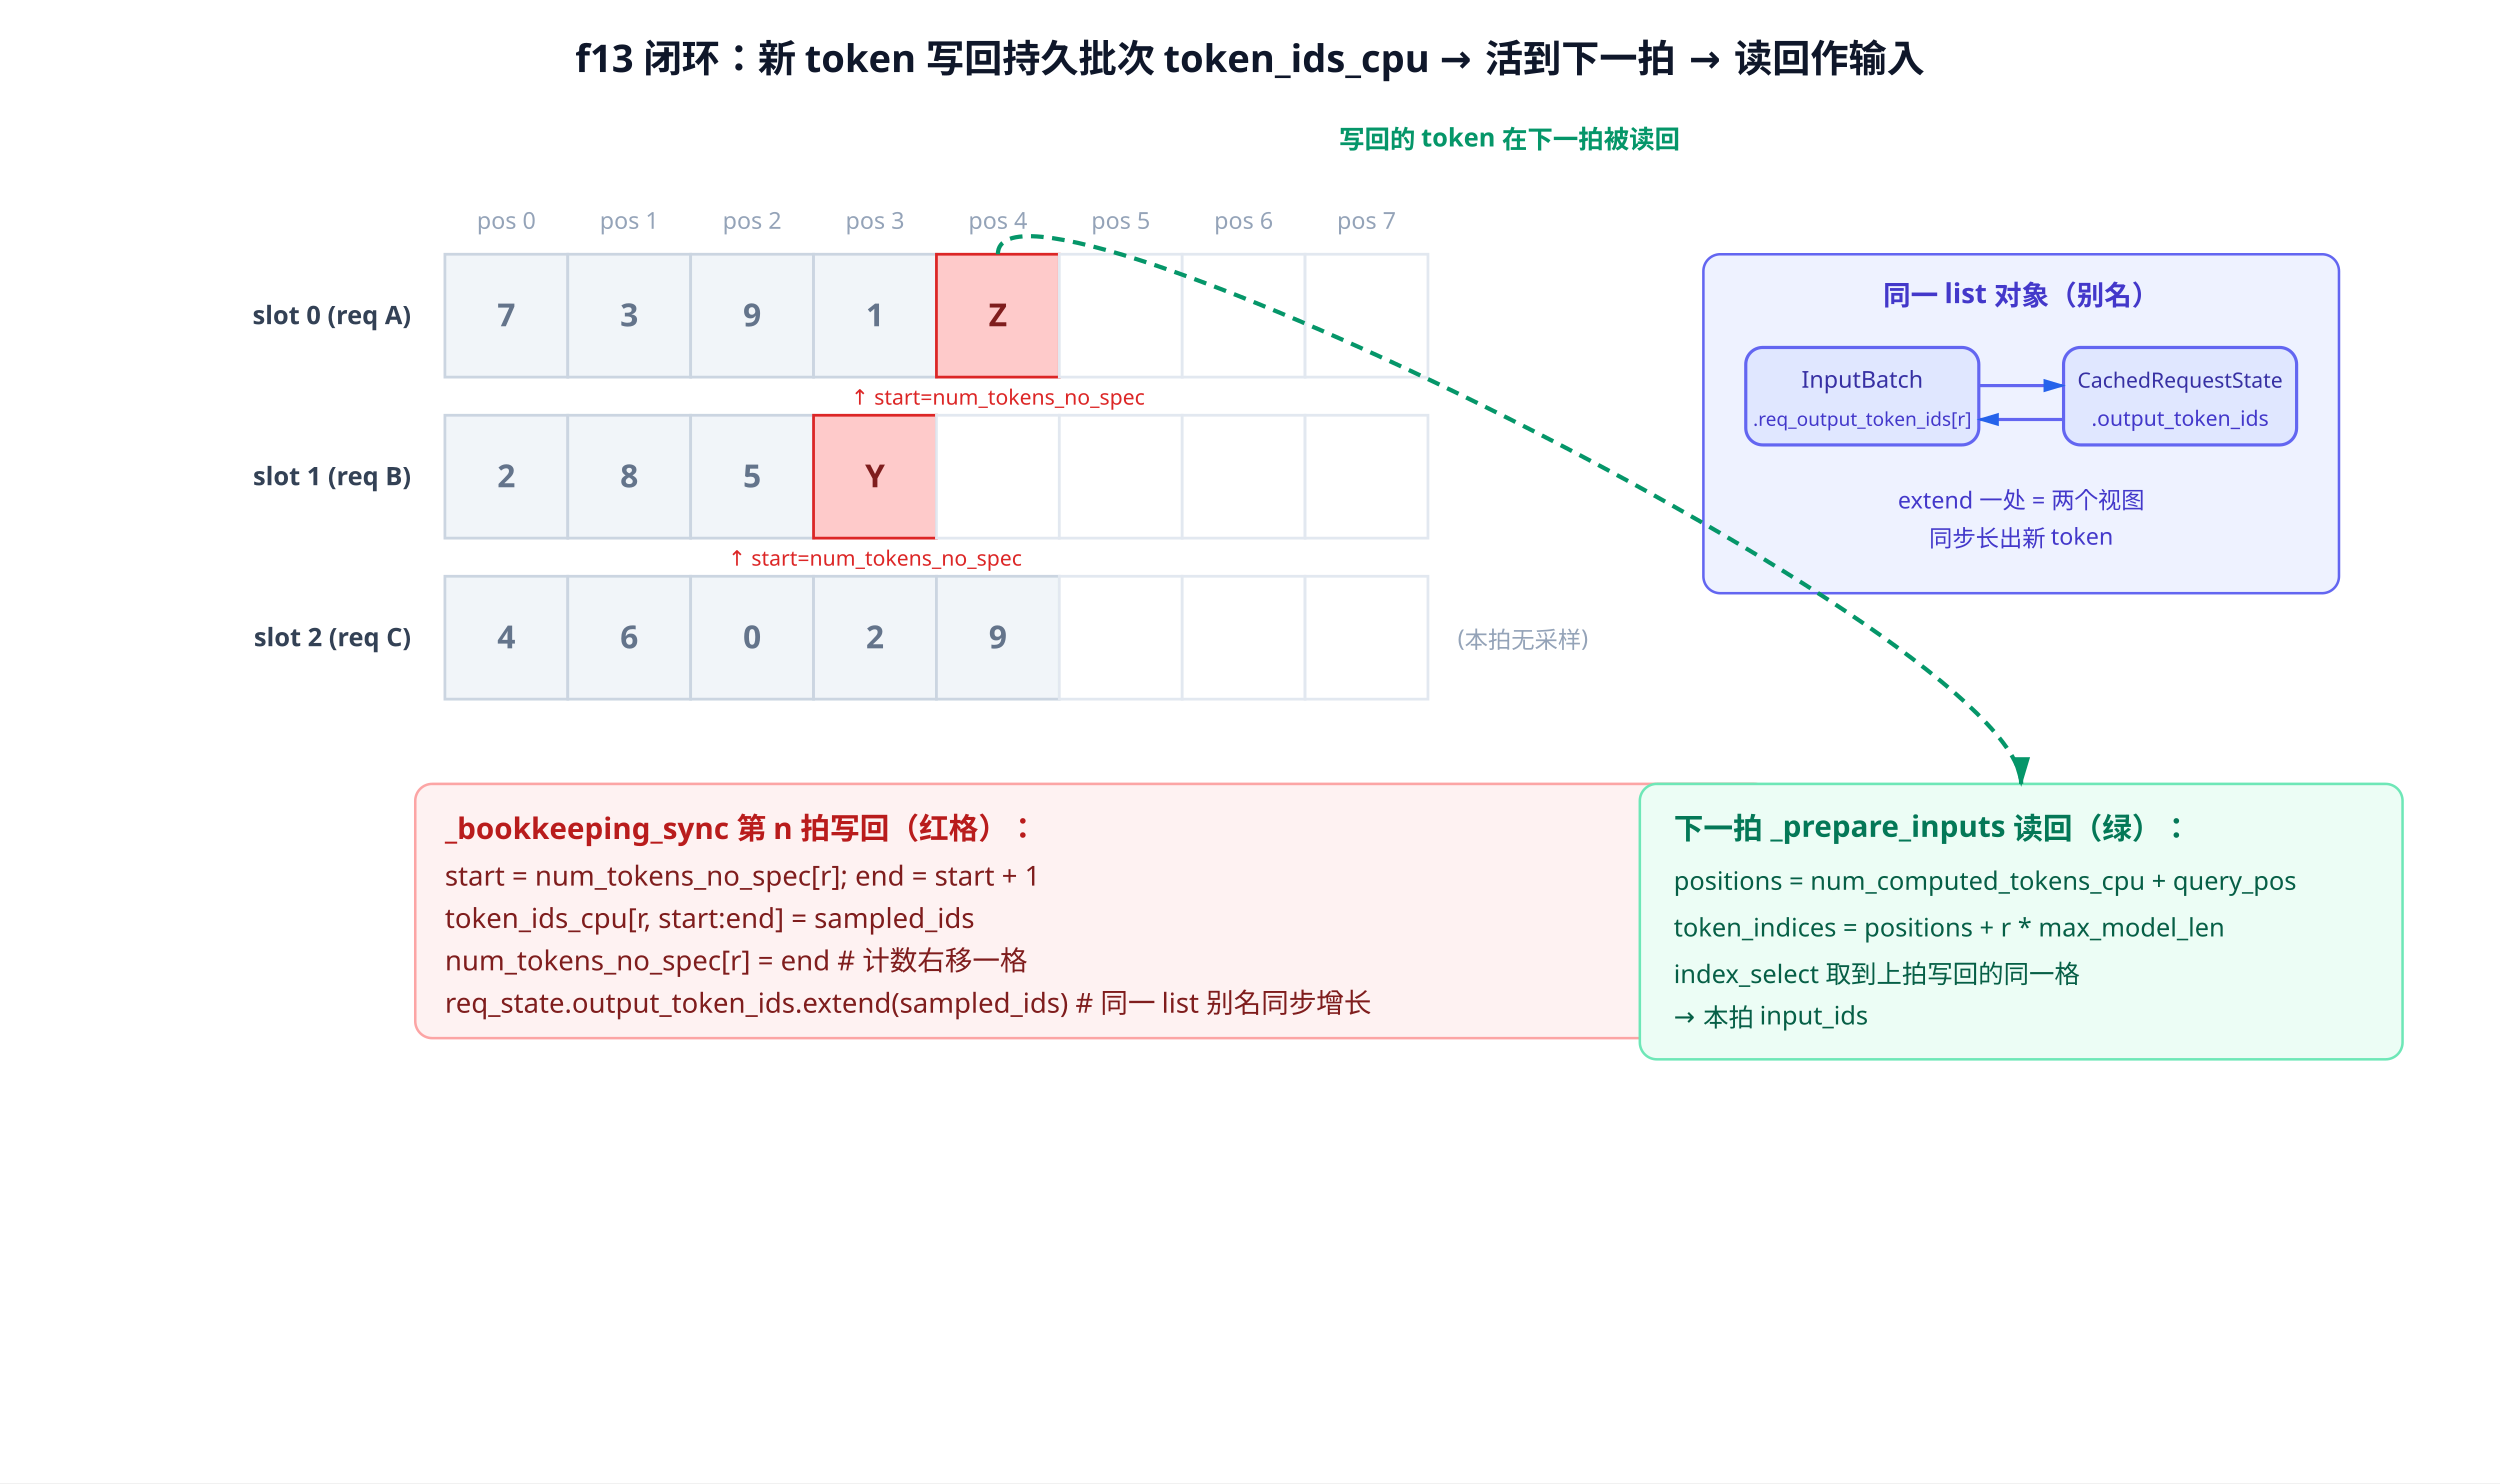
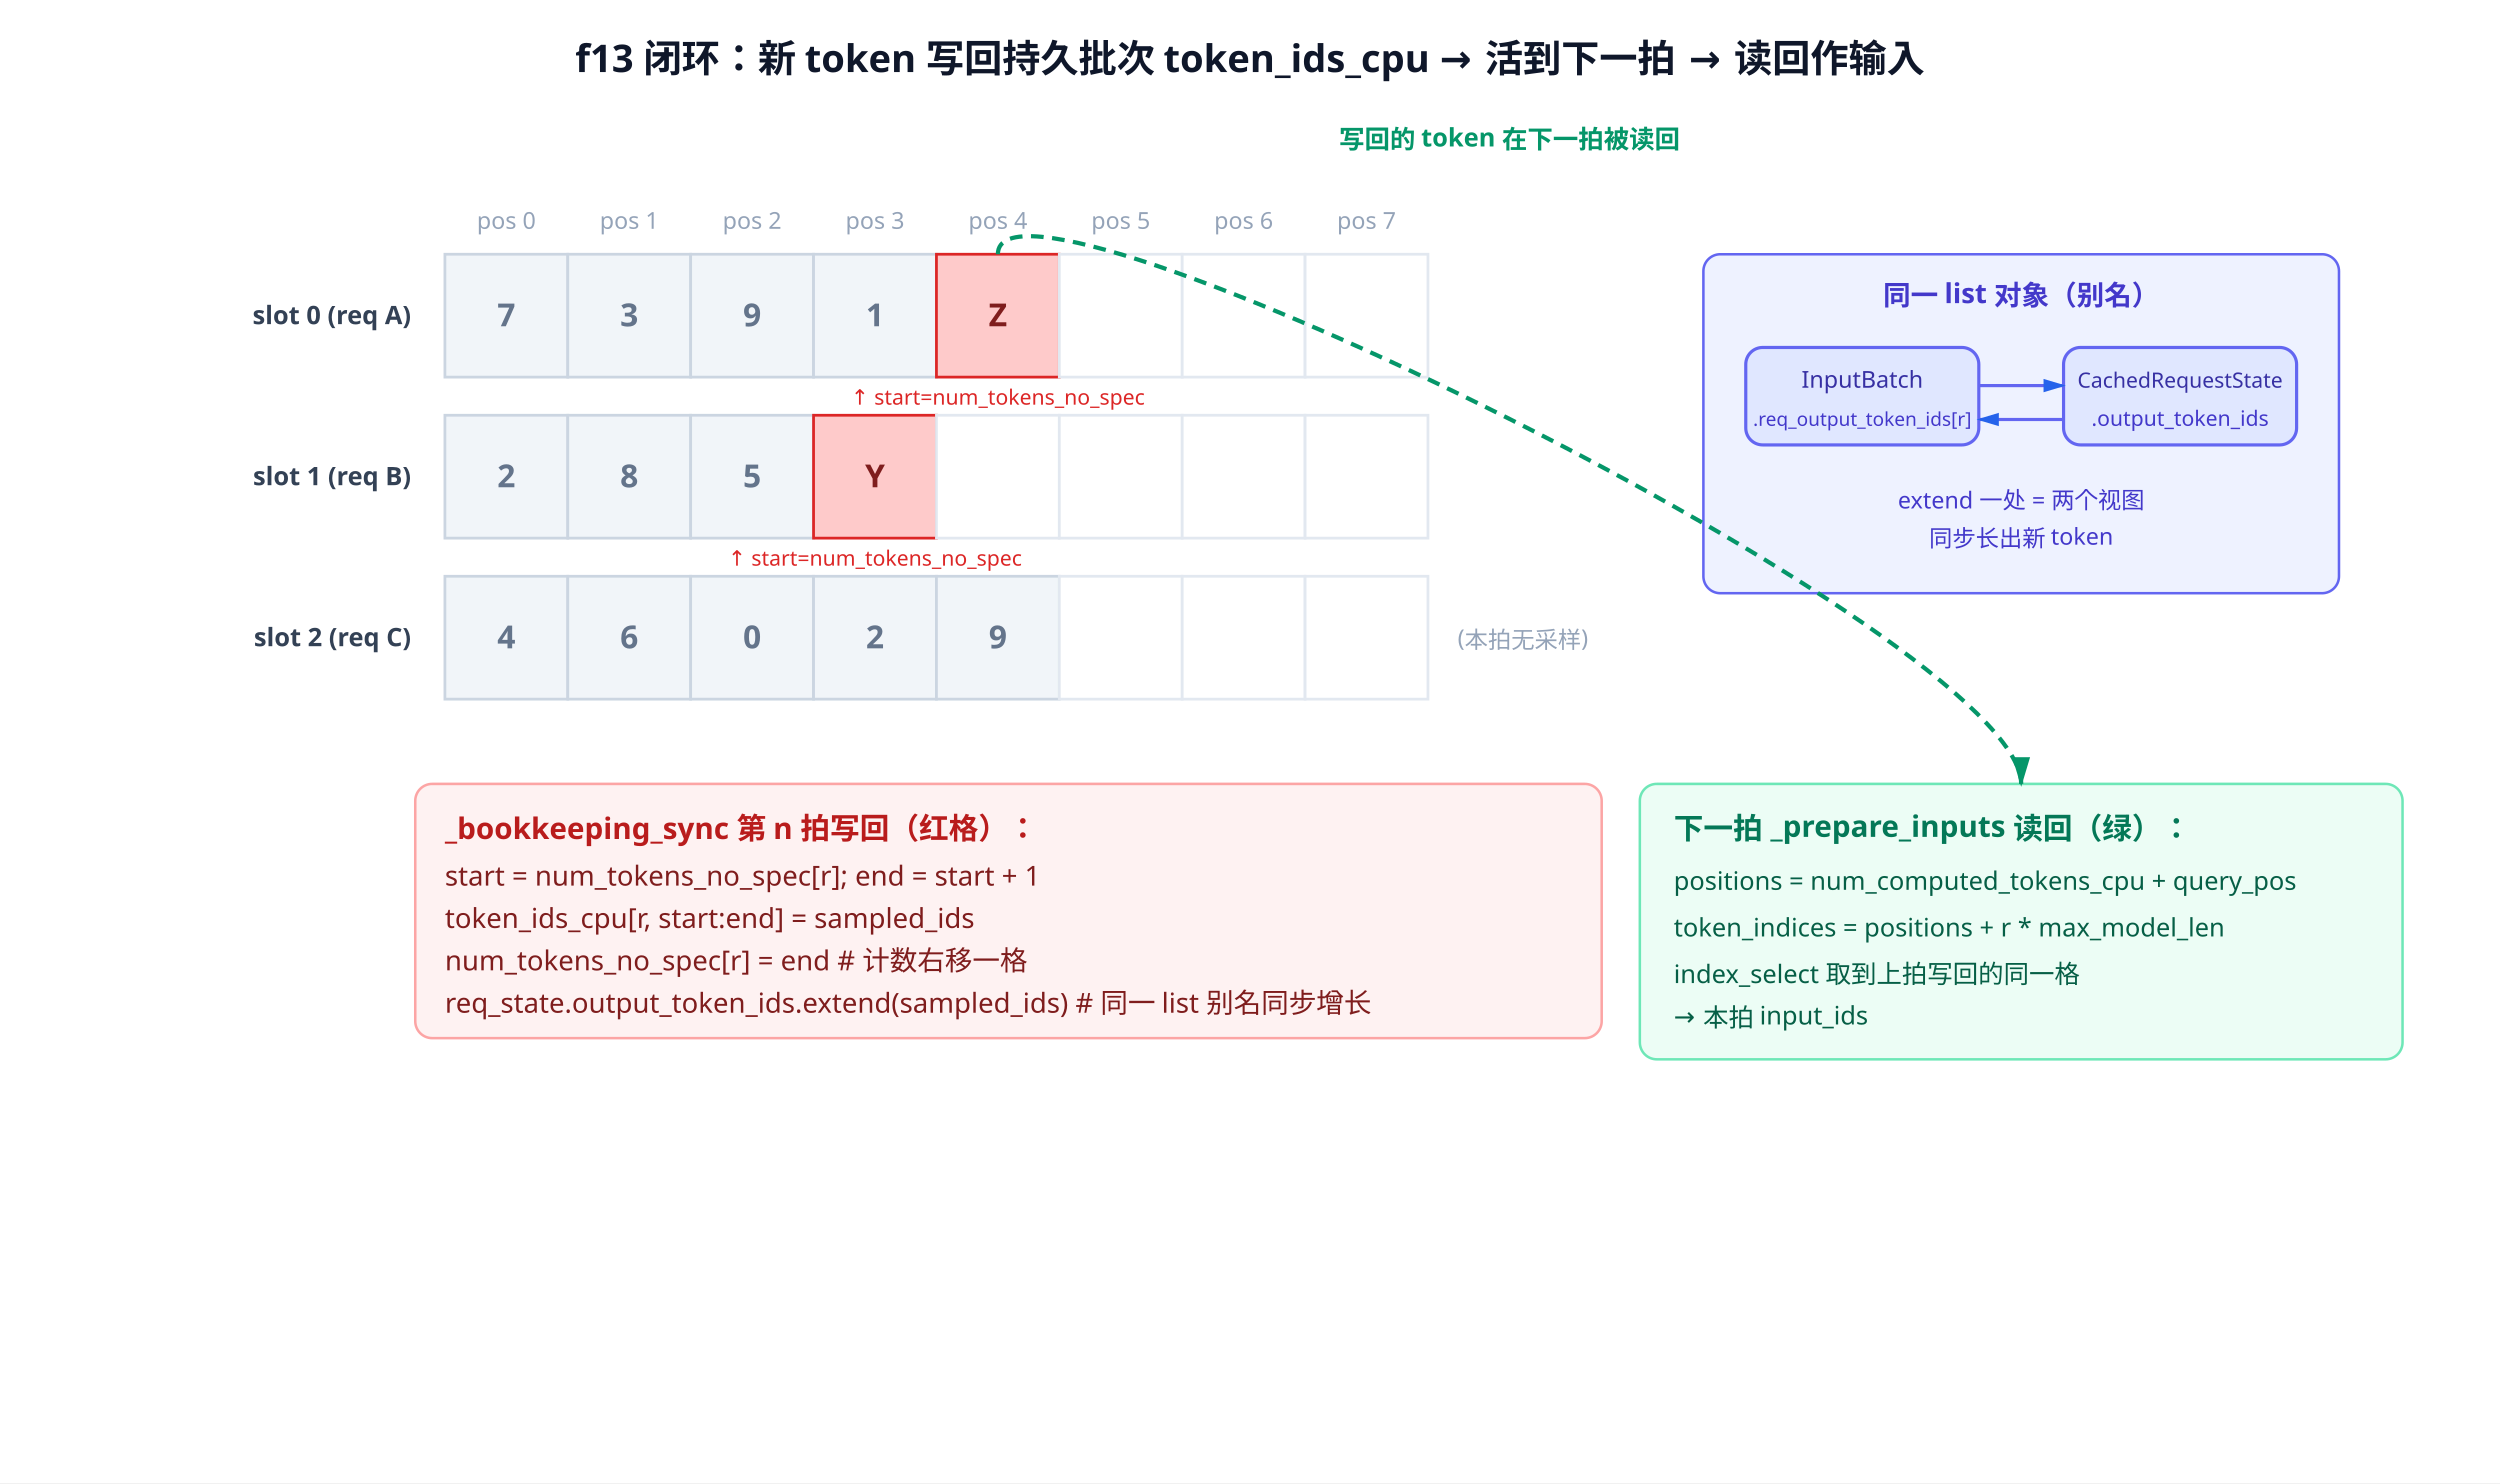
<svg xmlns="http://www.w3.org/2000/svg" viewBox="0 0 1180 700">
  <defs>
    <marker id="a" viewBox="0 0 10 6" refX="9" refY="3" markerWidth="7" markerHeight="5" orient="auto">
      <path d="M0,0 L10,3 L0,6 Z" fill="#64748b" />
    </marker>
    <marker id="ar" viewBox="0 0 10 6" refX="9" refY="3" markerWidth="7" markerHeight="5" orient="auto">
      <path d="M0,0 L10,3 L0,6 Z" fill="#dc2626" />
    </marker>
    <marker id="ab" viewBox="0 0 10 6" refX="9" refY="3" markerWidth="7" markerHeight="5" orient="auto">
      <path d="M0,0 L10,3 L0,6 Z" fill="#2563eb" />
    </marker>
    <marker id="ag" viewBox="0 0 10 6" refX="9" refY="3" markerWidth="7" markerHeight="5" orient="auto">
      <path d="M0,0 L10,3 L0,6 Z" fill="#059669" />
    </marker>
  </defs>
  <rect width="1180" height="700" fill="white" />
  <text x="590.0" y="34" font-family="sans-serif" font-size="18" fill="#0f172a" font-weight="bold" text-anchor="middle">f13 闭环：新 token 写回持久批次 token_ids_cpu → 活到下一拍 → 读回作输入</text>
  <text x="239.0" y="108" font-family="sans-serif" font-size="11" fill="#94a3b8" font-weight="normal" text-anchor="middle">pos 0</text>
  <text x="297.0" y="108" font-family="sans-serif" font-size="11" fill="#94a3b8" font-weight="normal" text-anchor="middle">pos 1</text>
  <text x="355.0" y="108" font-family="sans-serif" font-size="11" fill="#94a3b8" font-weight="normal" text-anchor="middle">pos 2</text>
  <text x="413.0" y="108" font-family="sans-serif" font-size="11" fill="#94a3b8" font-weight="normal" text-anchor="middle">pos 3</text>
  <text x="471.0" y="108" font-family="sans-serif" font-size="11" fill="#94a3b8" font-weight="normal" text-anchor="middle">pos 4</text>
  <text x="529.0" y="108" font-family="sans-serif" font-size="11" fill="#94a3b8" font-weight="normal" text-anchor="middle">pos 5</text>
  <text x="587.0" y="108" font-family="sans-serif" font-size="11" fill="#94a3b8" font-weight="normal" text-anchor="middle">pos 6</text>
  <text x="645.0" y="108" font-family="sans-serif" font-size="11" fill="#94a3b8" font-weight="normal" text-anchor="middle">pos 7</text>
  <text x="194" y="153.0" font-family="sans-serif" font-size="12" fill="#334155" font-weight="bold" text-anchor="end">slot 0 (req A)</text>
  <rect x="210" y="120" width="58" height="58" fill="#f1f5f9" stroke="#cbd5e1" stroke-width="1.3" />
  <text x="239.0" y="154.0" font-family="sans-serif" font-size="15" fill="#64748b" font-weight="bold" text-anchor="middle">7</text>
  <rect x="268" y="120" width="58" height="58" fill="#f1f5f9" stroke="#cbd5e1" stroke-width="1.3" />
  <text x="297.0" y="154.0" font-family="sans-serif" font-size="15" fill="#64748b" font-weight="bold" text-anchor="middle">3</text>
  <rect x="326" y="120" width="58" height="58" fill="#f1f5f9" stroke="#cbd5e1" stroke-width="1.3" />
  <text x="355.0" y="154.0" font-family="sans-serif" font-size="15" fill="#64748b" font-weight="bold" text-anchor="middle">9</text>
  <rect x="384" y="120" width="58" height="58" fill="#f1f5f9" stroke="#cbd5e1" stroke-width="1.3" />
  <text x="413.0" y="154.0" font-family="sans-serif" font-size="15" fill="#64748b" font-weight="bold" text-anchor="middle">1</text>
  <rect x="442" y="120" width="58" height="58" fill="#fecaca" stroke="#dc2626" stroke-width="1.3" />
  <text x="471.0" y="154.0" font-family="sans-serif" font-size="15" fill="#7f1d1d" font-weight="bold" text-anchor="middle">Z</text>
  <rect x="500" y="120" width="58" height="58" fill="#ffffff" stroke="#e2e8f0" stroke-width="1.3" />
  <rect x="558" y="120" width="58" height="58" fill="#ffffff" stroke="#e2e8f0" stroke-width="1.3" />
  <rect x="616" y="120" width="58" height="58" fill="#ffffff" stroke="#e2e8f0" stroke-width="1.3" />
  <text x="194" y="229.0" font-family="sans-serif" font-size="12" fill="#334155" font-weight="bold" text-anchor="end">slot 1 (req B)</text>
  <rect x="210" y="196" width="58" height="58" fill="#f1f5f9" stroke="#cbd5e1" stroke-width="1.3" />
  <text x="239.0" y="230.0" font-family="sans-serif" font-size="15" fill="#64748b" font-weight="bold" text-anchor="middle">2</text>
  <rect x="268" y="196" width="58" height="58" fill="#f1f5f9" stroke="#cbd5e1" stroke-width="1.3" />
  <text x="297.0" y="230.0" font-family="sans-serif" font-size="15" fill="#64748b" font-weight="bold" text-anchor="middle">8</text>
  <rect x="326" y="196" width="58" height="58" fill="#f1f5f9" stroke="#cbd5e1" stroke-width="1.3" />
  <text x="355.0" y="230.0" font-family="sans-serif" font-size="15" fill="#64748b" font-weight="bold" text-anchor="middle">5</text>
  <rect x="384" y="196" width="58" height="58" fill="#fecaca" stroke="#dc2626" stroke-width="1.3" />
  <text x="413.0" y="230.0" font-family="sans-serif" font-size="15" fill="#7f1d1d" font-weight="bold" text-anchor="middle">Y</text>
  <rect x="442" y="196" width="58" height="58" fill="#ffffff" stroke="#e2e8f0" stroke-width="1.3" />
  <rect x="500" y="196" width="58" height="58" fill="#ffffff" stroke="#e2e8f0" stroke-width="1.3" />
  <rect x="558" y="196" width="58" height="58" fill="#ffffff" stroke="#e2e8f0" stroke-width="1.3" />
  <rect x="616" y="196" width="58" height="58" fill="#ffffff" stroke="#e2e8f0" stroke-width="1.3" />
  <text x="194" y="305.0" font-family="sans-serif" font-size="12" fill="#334155" font-weight="bold" text-anchor="end">slot 2 (req C)</text>
  <rect x="210" y="272" width="58" height="58" fill="#f1f5f9" stroke="#cbd5e1" stroke-width="1.3" />
  <text x="239.0" y="306.0" font-family="sans-serif" font-size="15" fill="#64748b" font-weight="bold" text-anchor="middle">4</text>
  <rect x="268" y="272" width="58" height="58" fill="#f1f5f9" stroke="#cbd5e1" stroke-width="1.3" />
  <text x="297.0" y="306.0" font-family="sans-serif" font-size="15" fill="#64748b" font-weight="bold" text-anchor="middle">6</text>
  <rect x="326" y="272" width="58" height="58" fill="#f1f5f9" stroke="#cbd5e1" stroke-width="1.3" />
  <text x="355.0" y="306.0" font-family="sans-serif" font-size="15" fill="#64748b" font-weight="bold" text-anchor="middle">0</text>
  <rect x="384" y="272" width="58" height="58" fill="#f1f5f9" stroke="#cbd5e1" stroke-width="1.3" />
  <text x="413.0" y="306.0" font-family="sans-serif" font-size="15" fill="#64748b" font-weight="bold" text-anchor="middle">2</text>
  <rect x="442" y="272" width="58" height="58" fill="#f1f5f9" stroke="#cbd5e1" stroke-width="1.3" />
  <text x="471.0" y="306.0" font-family="sans-serif" font-size="15" fill="#64748b" font-weight="bold" text-anchor="middle">9</text>
  <rect x="500" y="272" width="58" height="58" fill="#ffffff" stroke="#e2e8f0" stroke-width="1.3" />
  <rect x="558" y="272" width="58" height="58" fill="#ffffff" stroke="#e2e8f0" stroke-width="1.3" />
  <rect x="616" y="272" width="58" height="58" fill="#ffffff" stroke="#e2e8f0" stroke-width="1.3" />
  <text x="471.0" y="191" font-family="sans-serif" font-size="10" fill="#dc2626" font-weight="normal" text-anchor="middle">↑ start=num_tokens_no_spec</text>
  <text x="413.0" y="267" font-family="sans-serif" font-size="10" fill="#dc2626" font-weight="normal" text-anchor="middle">↑ start=num_tokens_no_spec</text>
  <text x="688" y="305.0" font-family="sans-serif" font-size="11" fill="#94a3b8" font-weight="italic" text-anchor="start">(本拍无采样)</text>
-   <rect x="196" y="370" width="640" height="120" rx="8" fill="#fef2f2" stroke="#fca5a5" stroke-width="1.2" />
+   <rect x="196" y="370" width="560" height="120" rx="8" fill="#fef2f2" stroke="#fca5a5" stroke-width="1.2" />
  <text x="210" y="396" font-family="sans-serif" font-size="14" fill="#b91c1c" font-weight="bold" text-anchor="start">_bookkeeping_sync 第 n 拍写回（红格）：</text>
  <text x="210" y="418" font-family="sans-serif" font-size="13" fill="#7f1d1d" font-weight="normal" text-anchor="start">start = num_tokens_no_spec[r];  end = start + 1</text>
  <text x="210" y="438" font-family="sans-serif" font-size="13" fill="#7f1d1d" font-weight="normal" text-anchor="start">token_ids_cpu[r, start:end] = sampled_ids</text>
  <text x="210" y="458" font-family="sans-serif" font-size="13" fill="#7f1d1d" font-weight="normal" text-anchor="start">num_tokens_no_spec[r] = end          # 计数右移一格</text>
  <text x="210" y="478" font-family="sans-serif" font-size="13" fill="#7f1d1d" font-weight="normal" text-anchor="start">req_state.output_token_ids.extend(sampled_ids)  # 同一 list 别名同步增长</text>
  <rect x="804" y="120" width="300" height="160" rx="8" fill="#eef2ff" stroke="#6366f1" stroke-width="1.2" />
  <text x="954" y="144" font-family="sans-serif" font-size="13" fill="#4338ca" font-weight="bold" text-anchor="middle">同一 list 对象（别名）</text>
  <rect x="824" y="164" width="110" height="46" rx="8" fill="#e0e7ff" stroke="#6366f1" stroke-width="1.5" />
  <text x="879.0" y="183.0" font-family="sans-serif" font-size="11" fill="#3730a3" font-weight="normal" text-anchor="middle">InputBatch</text>
  <text x="879.0" y="201.0" font-family="sans-serif" font-size="9" fill="#4338ca" font-weight="normal" text-anchor="middle">.req_output_token_ids[r]</text>
  <rect x="974" y="164" width="110" height="46" rx="8" fill="#e0e7ff" stroke="#6366f1" stroke-width="1.5" />
  <text x="1029.0" y="183.0" font-family="sans-serif" font-size="10" fill="#3730a3" font-weight="normal" text-anchor="middle">CachedRequestState</text>
  <text x="1029.0" y="201.0" font-family="sans-serif" font-size="10" fill="#4338ca" font-weight="normal" text-anchor="middle">.output_token_ids</text>
  <line x1="934" y1="182" x2="974" y2="182" stroke="#6366f1" stroke-width="1.5" marker-end="url(#ab)" />
  <line x1="974" y1="198" x2="934" y2="198" stroke="#6366f1" stroke-width="1.5" marker-end="url(#ab)" />
  <text x="954" y="240" font-family="sans-serif" font-size="11" fill="#4338ca" font-weight="normal" text-anchor="middle">extend 一处 = 两个视图</text>
  <text x="954" y="258" font-family="sans-serif" font-size="11" fill="#4338ca" font-weight="normal" text-anchor="middle">同步长出新 token</text>
  <rect x="774" y="370" width="360" height="130" rx="8" fill="#ecfdf5" stroke="#6ee7b7" stroke-width="1.2" />
  <text x="790" y="396" font-family="sans-serif" font-size="14" fill="#047857" font-weight="bold" text-anchor="start">下一拍 _prepare_inputs 读回（绿）：</text>
  <text x="790" y="420" font-family="sans-serif" font-size="12" fill="#065f46" font-weight="normal" text-anchor="start">positions = num_computed_tokens_cpu + query_pos</text>
  <text x="790" y="442" font-family="sans-serif" font-size="12" fill="#065f46" font-weight="normal" text-anchor="start">token_indices = positions + r * max_model_len</text>
  <text x="790" y="464" font-family="sans-serif" font-size="12" fill="#065f46" font-weight="normal" text-anchor="start">index_select 取到上拍写回的同一格</text>
  <text x="790" y="484" font-family="sans-serif" font-size="12" fill="#065f46" font-weight="normal" text-anchor="start">        → 本拍 input_ids</text>
  <path d="M 471.0 120 C 471.0 64, 954 300, 954 370" fill="none" stroke="#059669" stroke-width="2" stroke-dasharray="6 4" marker-end="url(#ag)" />
  <text x="712.5" y="70" font-family="sans-serif" font-size="12" fill="#059669" font-weight="bold" text-anchor="middle">写回的 token 在下一拍被读回</text>
</svg>
